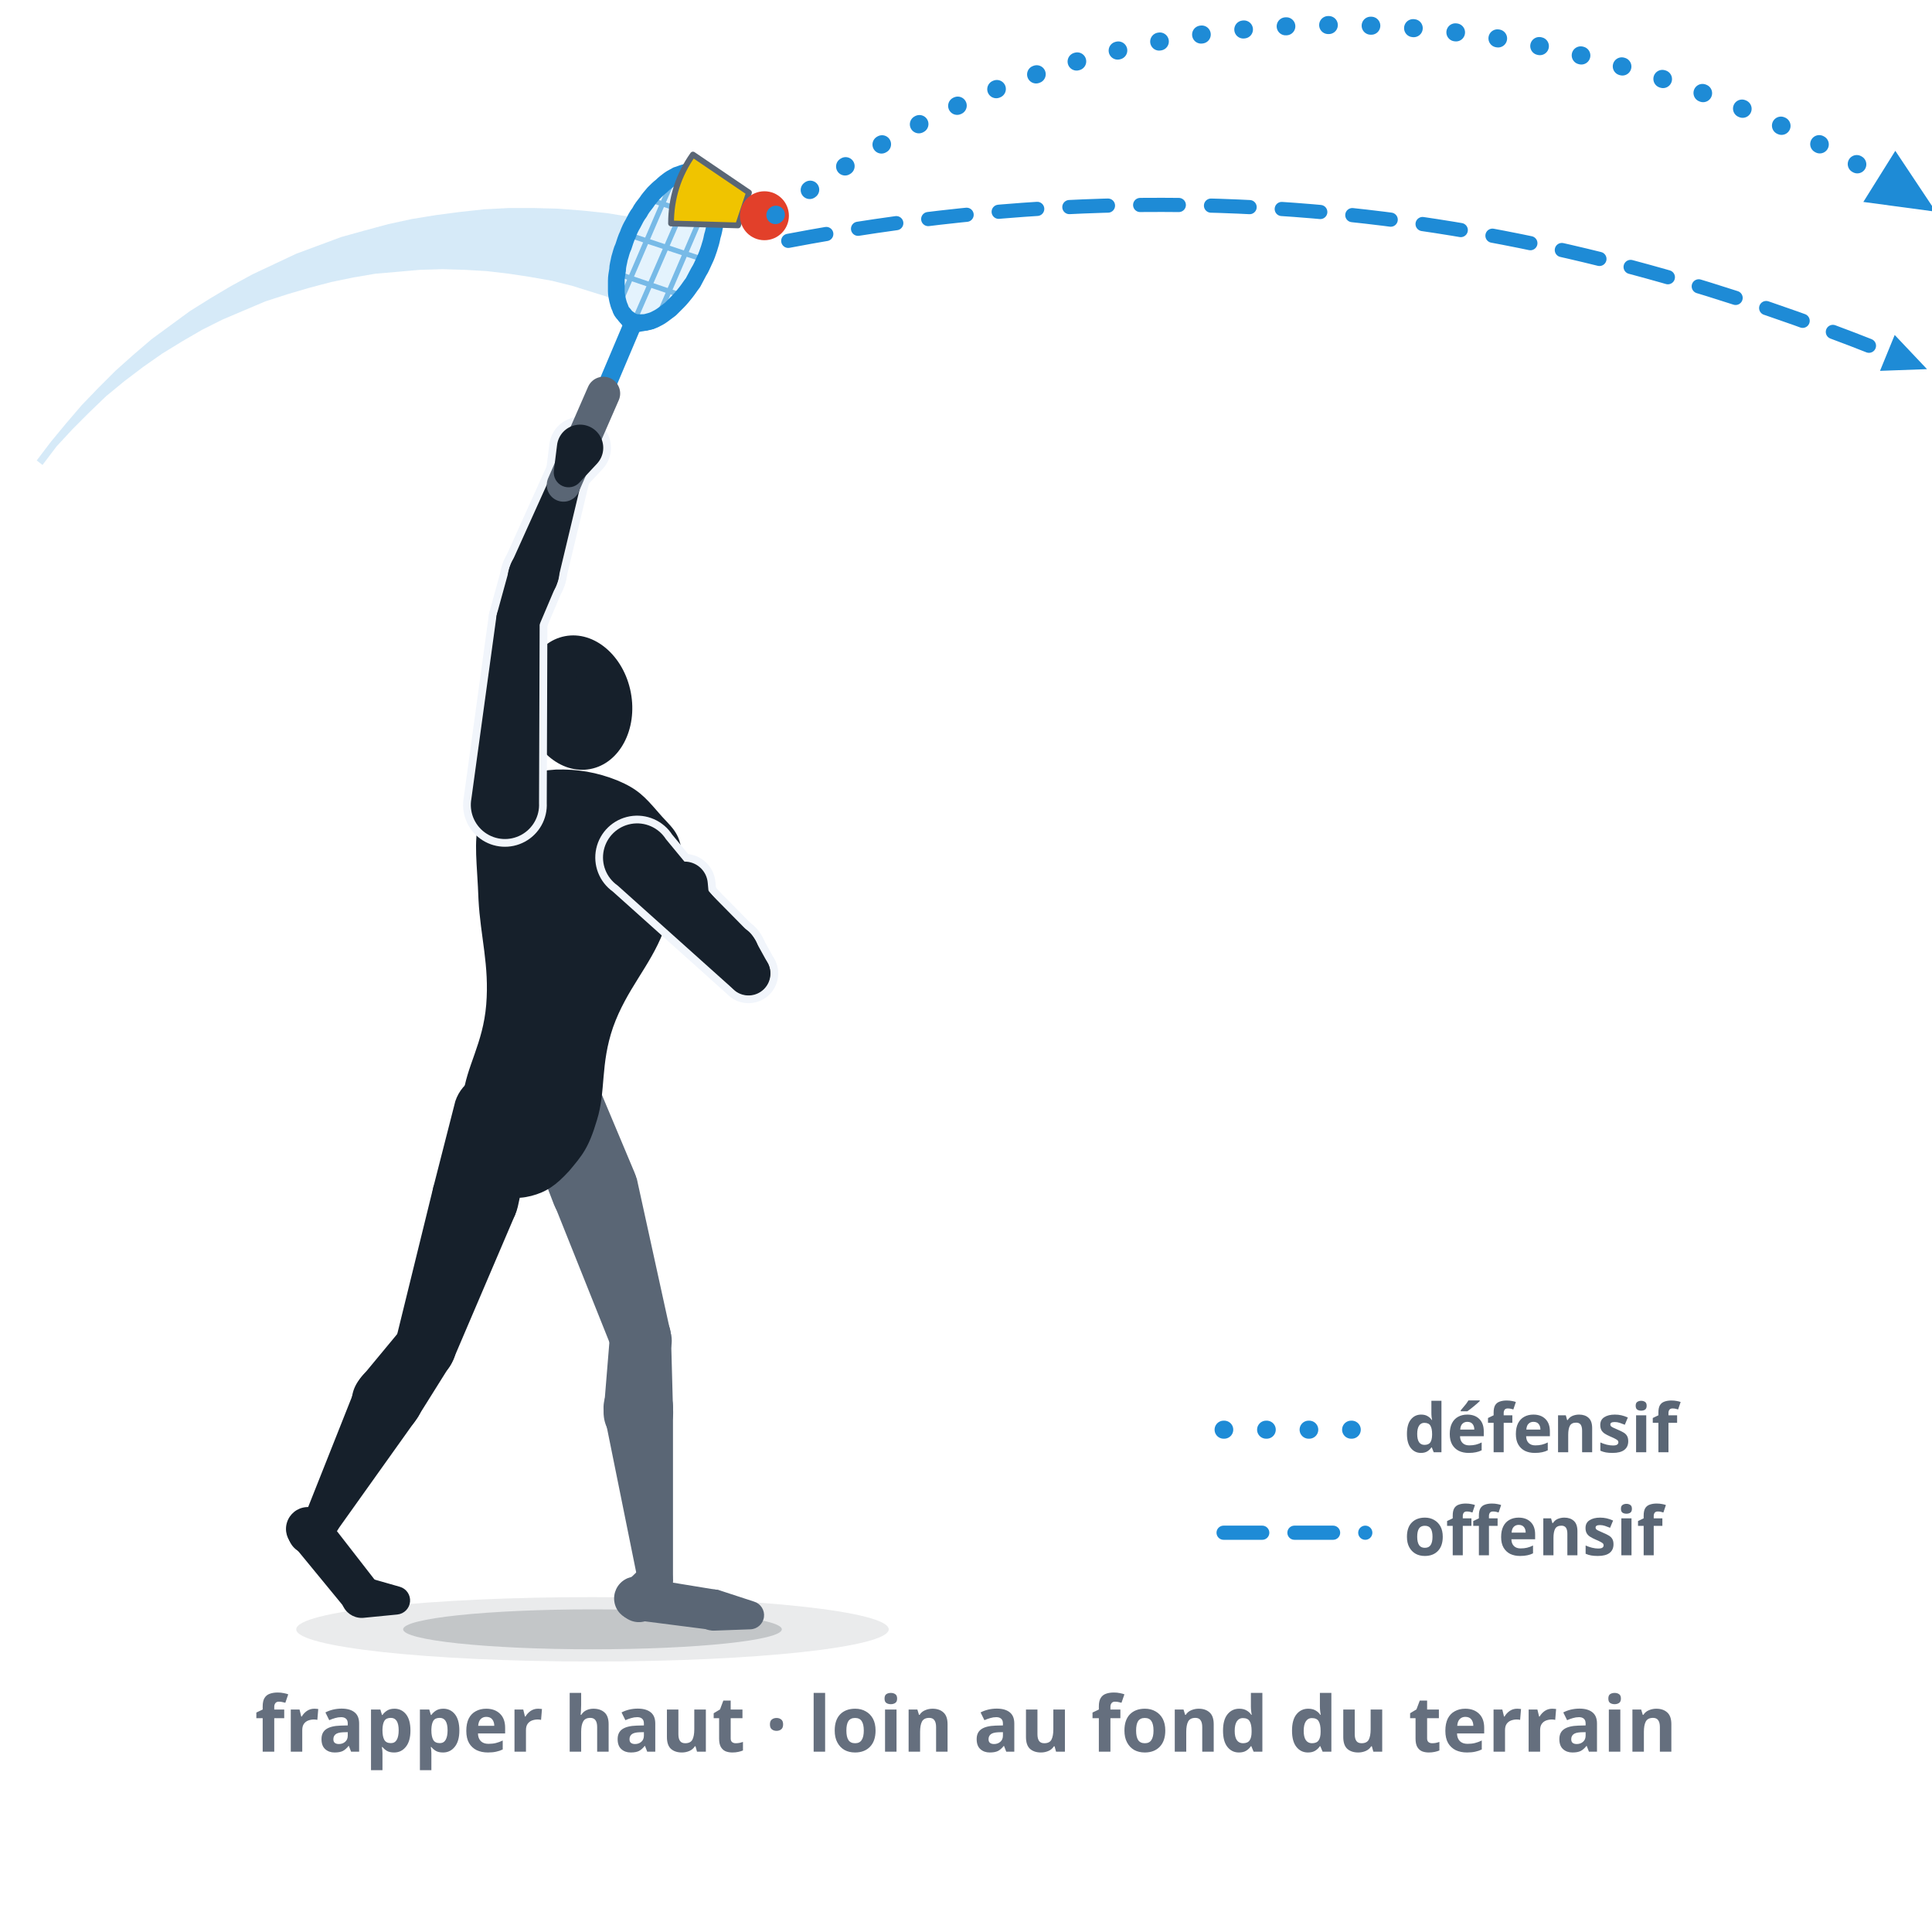
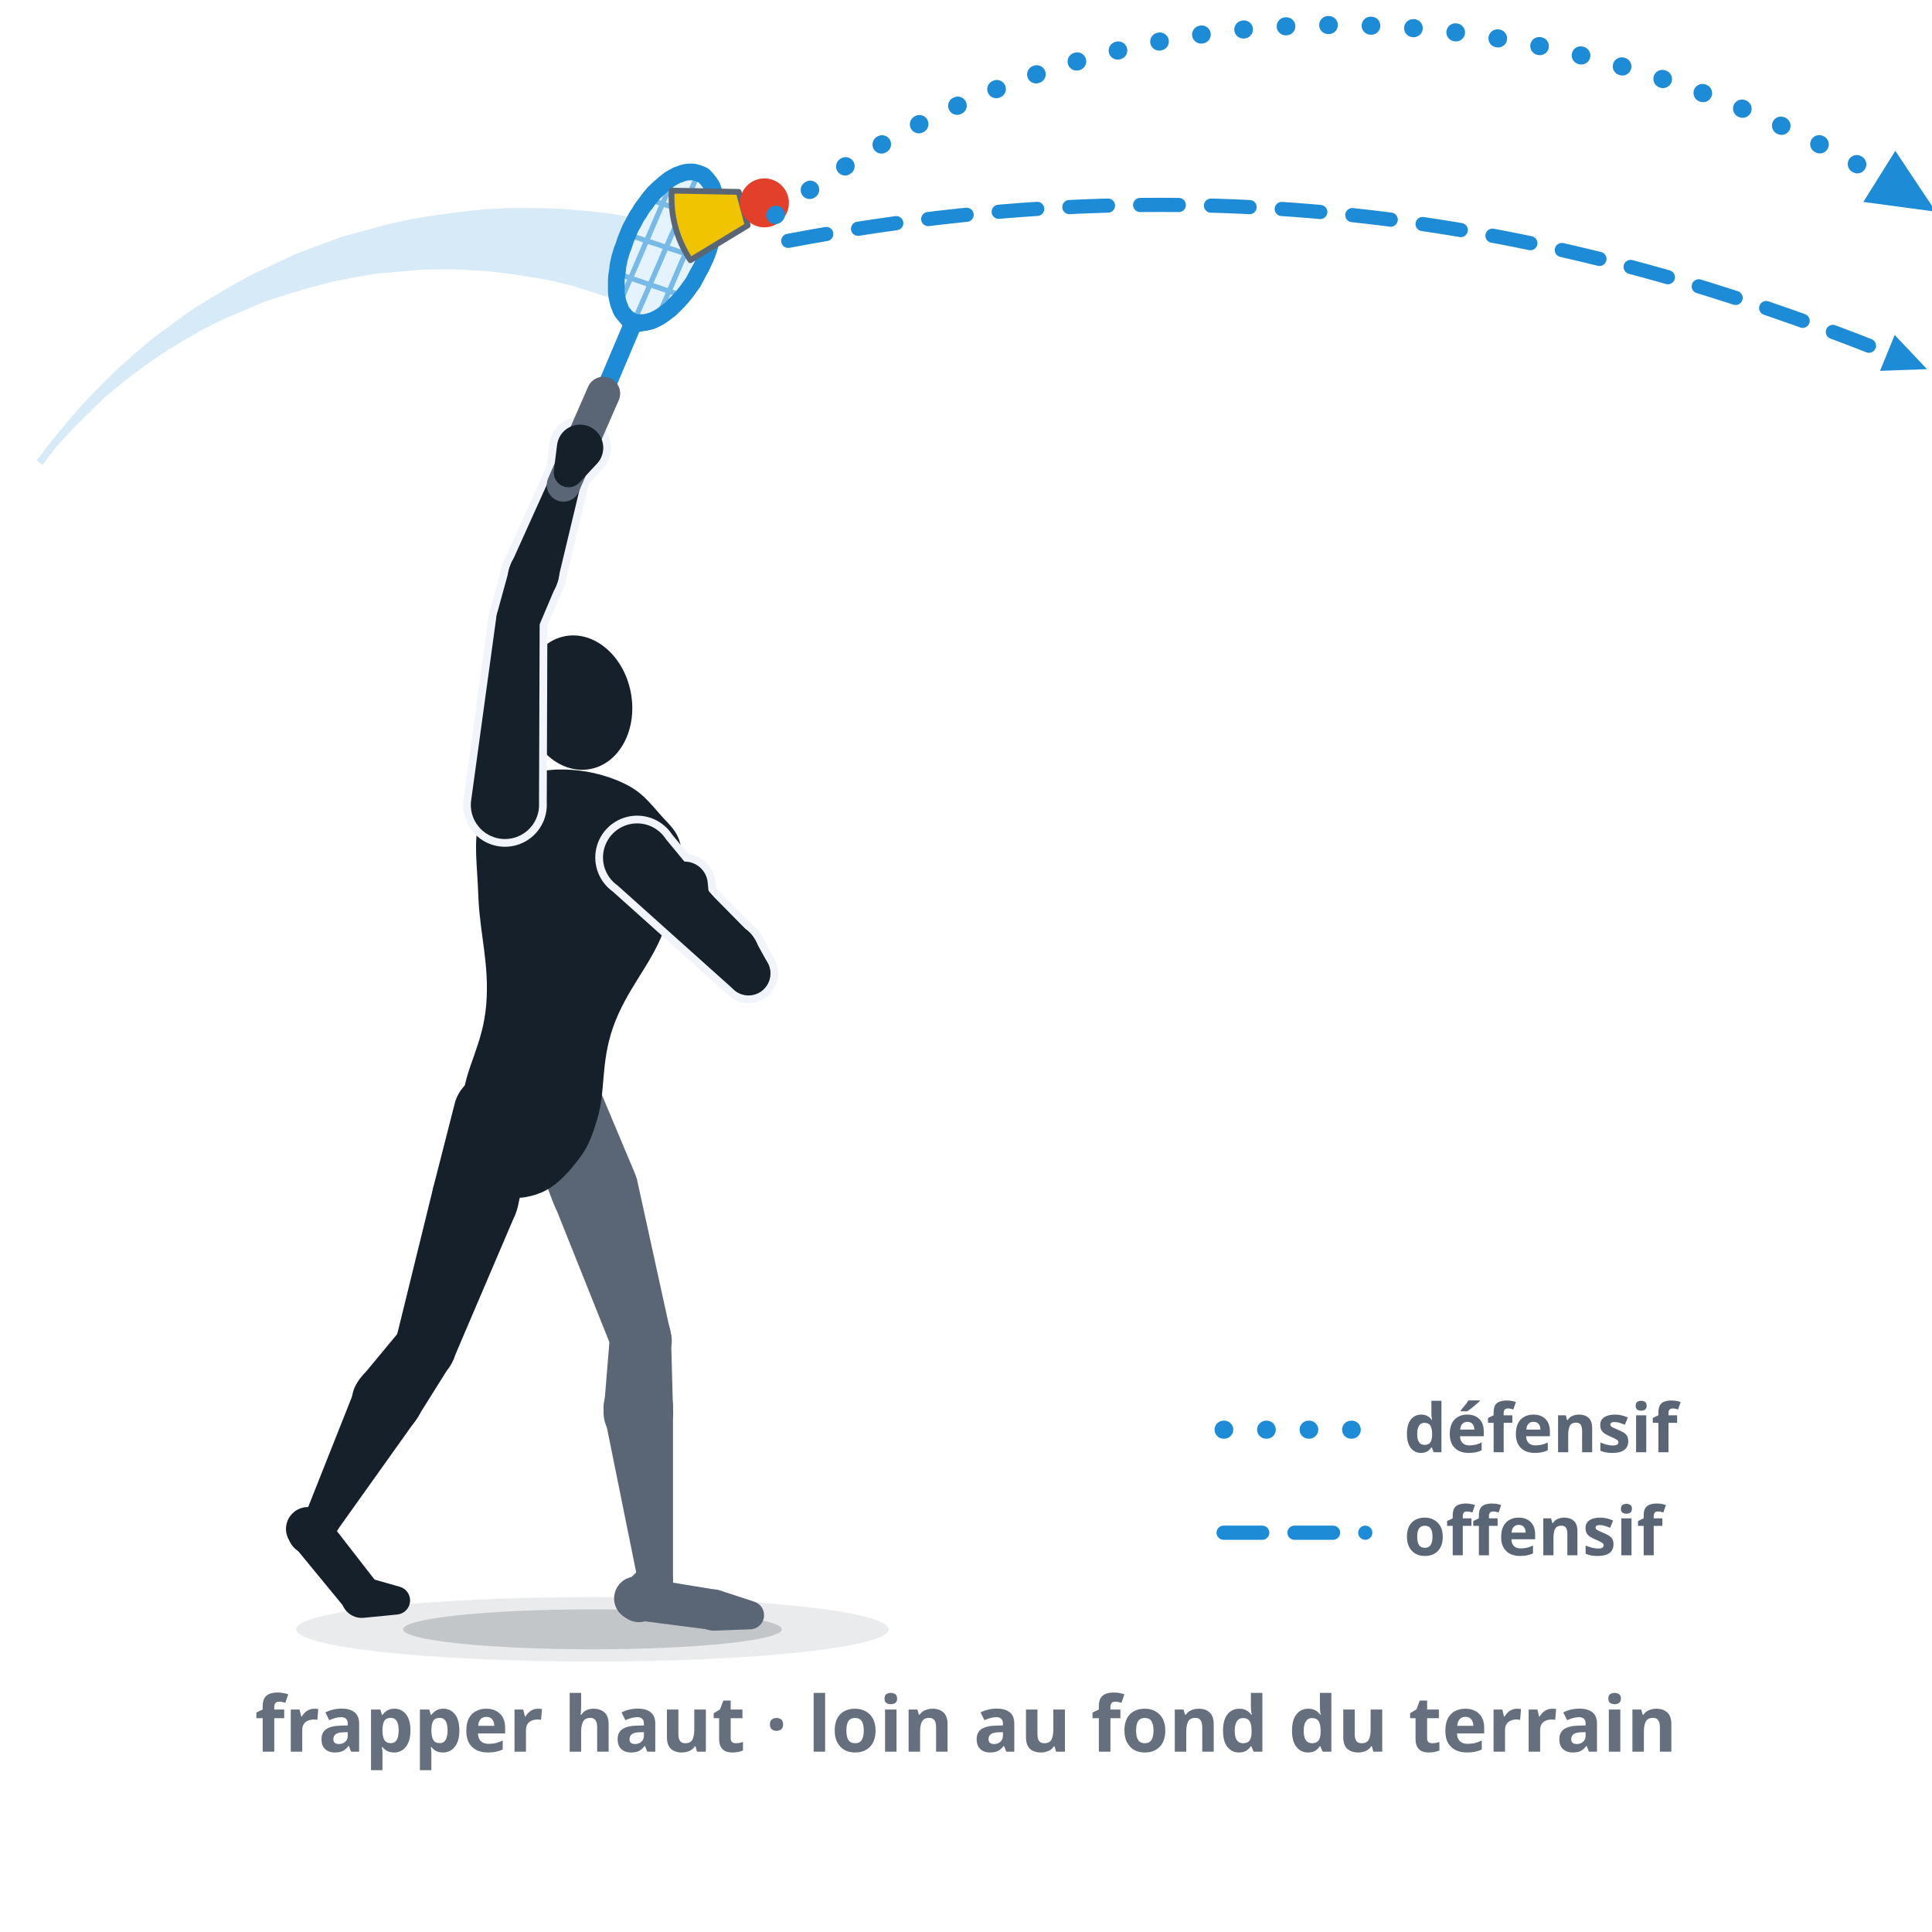
<svg xmlns="http://www.w3.org/2000/svg" viewBox="0 0 300 300" role="img" data-quelle="figuren" aria-label="Le dégagement : de profil et en pleine extension, le joueur frappe le speeder au point le plus haut, légèrement devant le corps. Deux trajectoires sortent de l'image : le dégagement défensif, haut et long, le dégagement offensif, plus tendu et plus rapide.">
  <style>
    .s-k{fill:var(--tinte,#16202b)}
    .s-f{fill:var(--tinte-2,#5a6675)}
    .s-x{fill:var(--flaeche-2,#f1f5fb);stroke:var(--flaeche-2,#f1f5fb);stroke-width:2.4;stroke-linejoin:round}
    .s-rf{fill:var(--primaer,#38a4f1);opacity:.14}
    .s-rs{fill:none;stroke:var(--primaer-dunkel,#1e8bd6);stroke-width:.8;opacity:.55}
    .s-rr{fill:none;stroke:var(--primaer-dunkel,#1e8bd6);stroke-width:2.6;stroke-linejoin:round}
    .s-rh{fill:none;stroke:var(--primaer-dunkel,#1e8bd6);stroke-width:2.1;stroke-linecap:round;stroke-linejoin:round}
    .s-rsch{fill:none;stroke:var(--primaer-dunkel,#1e8bd6);stroke-width:2.8;stroke-linecap:round}
    .s-rg{fill:none;stroke:var(--tinte-2,#5a6675);stroke-width:5.2;stroke-linecap:round}
    .s-korb{fill:var(--speeder-korb,#f0c400);stroke:var(--tinte-2,#5a6675);stroke-width:.9;stroke-linejoin:round}
    .s-kappe{fill:var(--speeder-kappe,#e2402a)}
    .s-sch{fill:var(--schatten-boden,#16202b2e)}
    .s-schw{fill:var(--schatten-boden,#16202b2e);opacity:.5}
    .s-spur{fill:var(--primaer-dunkel,#1e8bd6);opacity:.18}
    .s-bahn{fill:none;stroke:var(--primaer-dunkel,#1e8bd6);stroke-width:2.8;stroke-dasharray:.1 6.5;stroke-linecap:round}
    .s-bahn2{fill:none;stroke:var(--primaer-dunkel,#1e8bd6);stroke-width:2.2;stroke-dasharray:6 5;stroke-linecap:round}
    .s-mk{fill:var(--primaer-dunkel,#1e8bd6)}
    .s-lab{fill:var(--tinte-2,#5a6675);font:600 10.5px/1 system-ui,sans-serif}
    .st{fill:var(--tinte-3,#656f7e);font:600 12px/1 system-ui,sans-serif;text-anchor:middle}
  </style>
  <defs>
    <marker id="p010" viewBox="0 0 10 10" markerWidth="4.4" markerHeight="4.4" refX="5" refY="5" orient="auto">
      <path d="M1,1.2 L9.4,5 L1,8.8 Z" class="s-mk" />
    </marker>
    <marker id="q010" viewBox="0 0 10 10" markerWidth="3.6" markerHeight="3.6" refX="5" refY="5" orient="auto">
      <path d="M1,1.2 L9.4,5 L1,8.8 Z" class="s-mk" />
    </marker>
  </defs>
  <ellipse class="s-schw" cx="92" cy="253" rx="46" ry="5" />
  <ellipse class="s-sch" cx="92" cy="253" rx="29.4" ry="3.1" />
  <path class="s-spur" d="M5.7,71.5L7.9,68.6L10.3,65.7L12.7,62.9L15.3,60.2L17.9,57.6L20.7,55.1L23.5,52.7L26.5,50.5L29.5,48.3L32.7,46.3L35.9,44.4L39.2,42.6L42.6,41L46,39.4L49.5,38.1L53,36.8L56.6,35.8L60.3,34.8L64,34L67.7,33.4L71.5,32.9L75.2,32.5L79,32.3L82.8,32.3L86.6,32.4L90.5,32.7L94.3,33.1L98,33.7L95.3,46.4L92.1,45.4L88.9,44.4L85.7,43.6L82.3,43L79,42.5L75.6,42.1L72.2,41.9L68.7,41.8L65.2,41.9L61.8,42.2L58.3,42.5L54.8,43.1L51.4,43.8L48,44.7L44.6,45.7L41.2,46.8L37.9,48.2L34.6,49.6L31.4,51.2L28.3,53L25.2,54.9L22.2,57L19.3,59.2L16.5,61.5L13.9,64L11.3,66.6L8.8,69.3L6.6,72.2Z" />
  <g class="s-f">
    <path d="M80.9,173.7L86,187A6.7,6.7 0 1 0 98.5,182L93,168.9A6.5,6.5 0 0 0 80.9,173.7Z" />
    <path d="M86.1,187.1L95.1,209.6A4.7,4.7 0 0 0 104.1,206.8L98.9,183.1A6.7,6.7 0 1 0 86.1,187.1Z" />
    <path d="M94.7,207.5L93.8,218.5A5.4,5.4 0 1 0 104.5,218.8L104.2,207.7A4.7,4.7 0 0 0 94.7,207.5Z" />
    <path d="M93.9,220L99.1,245.7A2.7,2.7 0 0 0 104.5,245.1L104.5,219A5.4,5.4 0 1 0 93.9,220Z" />
    <path d="M99.8,243.2L97,245.9A3.4,3.4 0 1 0 102.3,249.9L104.1,246.4A2.7,2.7 0 0 0 99.8,243.2Z" />
    <path d="M98.9,251.6L110.6,253.1A3.2,3.2 0 0 0 111.5,246.9L99.9,245A3.4,3.4 0 1 0 98.9,251.6Z" />
    <path d="M111,253.2L116.5,253A2.2,2.2 0 0 0 117.1,248.7L111.9,247A3.2,3.2 0 1 0 111,253.2Z" />
  </g>
  <g class="s-k">
    <path d="M95.9,121.2C99,122.5 100.1,123.7 102.1,126C104.1,128.4 105.7,129.1 105.9,132.9C106,136.6 105.1,139.4 103,144.7C100.9,150.1 97.3,153.6 95.2,159.5C93.2,165.3 94.1,169.4 92.7,173.9C91.4,178.3 90.4,179.4 88.4,181.8C86.3,184.1 84.8,185.1 82.5,185.7C80.1,186.3 78.6,186 76.7,184.7C74.8,183.3 73.7,181.9 72.7,179C71.8,176.1 71.3,174.8 71.9,170.2C72.4,165.6 75,162.1 75.5,156C76,149.9 74.6,145.4 74.3,139.7C74.1,134 73.5,130.9 74.4,127.3C75.4,123.8 76.8,123.5 79.2,122C81.5,120.4 83,119.7 86.3,119.5C89.6,119.4 92.7,119.9 95.9,121.2Z" />
    <path d="M70.7,171L67.3,184.3A6.7,6.7 0 1 0 80.4,187.4L83.3,174A6.5,6.5 0 0 0 70.7,171Z" />
    <path d="M67.3,184.3L61.4,208.3A4.7,4.7 0 0 0 70.3,211.3L80,188.6A6.7,6.7 0 1 0 67.3,184.3Z" />
    <path d="M62.3,206.4L56,214A5.4,5.4 0 1 0 64.7,220.3L69.9,212A4.7,4.7 0 0 0 62.3,206.4Z" />
    <path d="M55.2,215.5L47.3,235.4A2.7,2.7 0 0 0 52.1,238L64.5,220.6A5.4,5.4 0 1 0 55.2,215.5Z" />
    <path d="M48.7,233.9L46.8,234.8A3.4,3.4 0 1 0 51,239.7L52.2,237.9A2.7,2.7 0 0 0 48.7,233.9Z" />
    <path d="M45.6,240L53.9,250.1A3.2,3.2 0 0 0 58.8,246.1L50.8,235.8A3.4,3.4 0 1 0 45.6,240Z" />
    <path d="M56.6,251.2L61.7,250.7A2.2,2.2 0 0 0 62.1,246.4L57.2,245A3.2,3.2 0 1 0 56.6,251.2Z" />
  </g>
  <g class="s-k">
    <ellipse cx="89.7" cy="109.1" rx="8.4" ry="10.5" transform="rotate(-10.8 89.7 109.1)" />
    <path d="M85.1,111.1a6.3,6.3 0 1 0 12.6,0a6.3,6.3 0 1 0 -12.6,0Z" />
  </g>
  <g class="s-x">
    <path d="M95.9,137.5L114.2,153.9A3.4,3.4 0 0 0 119,149.2L103.4,130.3A5.3,5.3 0 1 0 95.9,137.5Z" />
    <path d="M119.3,149.7L117.2,145.9A3.9,3.9 0 1 0 111,150.4L113.9,153.6A3.4,3.4 0 0 0 119.3,149.7Z" />
    <path d="M116.6,145.1L109.5,137.9A2.3,2.3 0 0 0 105.8,140.5L110.4,149.6A3.9,3.9 0 1 0 116.6,145.1Z" />
    <path d="M110.1,139.3L109.9,137.1A3.6,3.6 0 1 0 104.9,140.7L106.9,141.6A2.3,2.3 0 0 0 110.1,139.3Z" />
  </g>
  <g class="s-k">
    <path d="M95.9,137.5L114.2,153.9A3.4,3.4 0 0 0 119,149.2L103.4,130.3A5.3,5.3 0 1 0 95.9,137.5Z" />
    <path d="M119.3,149.7L117.2,145.9A3.9,3.9 0 1 0 111,150.4L113.9,153.6A3.4,3.4 0 0 0 119.3,149.7Z" />
    <path d="M116.6,145.1L109.5,137.9A2.3,2.3 0 0 0 105.8,140.5L110.4,149.6A3.9,3.9 0 1 0 116.6,145.1Z" />
  </g>
  <g class="s-k">
    <path d="M110.1,139.3L109.9,137.1A3.6,3.6 0 1 0 104.9,140.7L106.9,141.6A2.3,2.3 0 0 0 110.1,139.3Z" />
  </g>
  <g class="s-x">
    <path d="M83.7,124.7L83.8,96.1A3.4,3.4 0 0 0 77.1,95.6L73.2,124A5.3,5.3 0 1 0 83.7,124.7Z" />
    <path d="M83.6,97.4L86.4,90.8A3.9,3.9 0 1 0 79.1,88.3L77.2,95.2A3.4,3.4 0 0 0 83.6,97.4Z" />
    <path d="M86.6,90.2L90.5,73.9A2.3,2.3 0 0 0 86.2,72.4L79.3,87.7A3.9,3.9 0 1 0 86.6,90.2Z" />
    <path d="M90,74.9L92.7,72A3.6,3.6 0 1 0 86.5,69.1L86,73.1A2.3,2.3 0 0 0 90,74.9Z" />
  </g>
  <g class="s-k">
    <path d="M83.7,124.7L83.8,96.1A3.4,3.4 0 0 0 77.1,95.6L73.2,124A5.3,5.3 0 1 0 83.7,124.7Z" />
    <path d="M83.6,97.4L86.4,90.8A3.9,3.9 0 1 0 79.1,88.3L77.2,95.2A3.4,3.4 0 0 0 83.6,97.4Z" />
    <path d="M86.6,90.2L90.5,73.9A2.3,2.3 0 0 0 86.2,72.4L79.3,87.7A3.9,3.9 0 1 0 86.6,90.2Z" />
  </g>
  <path class="s-rf" d="M108.4,26.9C108.1,26.8 107.8,26.7 107.4,26.7C107.1,26.7 106.7,26.7 106.3,26.8C105.9,26.9 105.5,27.1 105.1,27.2C104.8,27.4 104.3,27.6 103.9,27.9C103.5,28.2 103.1,28.5 102.7,28.9C102.3,29.2 101.9,29.6 101.5,30C101.1,30.5 100.7,30.9 100.4,31.4C100,31.9 99.6,32.4 99.3,33C98.9,33.5 98.6,34.1 98.3,34.7C98,35.2 97.7,35.8 97.5,36.4C97.2,37 97,37.7 96.8,38.3C96.5,38.9 96.4,39.5 96.2,40.1C96.1,40.7 95.9,41.3 95.9,41.9C95.8,42.5 95.7,43 95.7,43.6C95.7,44.1 95.7,44.7 95.7,45.2C95.7,45.7 95.8,46.1 95.9,46.6C96,47 96.1,47.4 96.3,47.8C96.4,48.2 96.6,48.5 96.9,48.8C97.1,49.1 97.3,49.3 97.6,49.5C97.9,49.7 98.1,49.9 98.5,50C98.8,50.1 99.1,50.1 99.5,50.1C99.8,50.1 100.2,50.1 100.5,50C100.9,49.9 101.3,49.8 101.7,49.6C102.1,49.4 102.5,49.2 102.9,48.9C103.3,48.6 103.7,48.3 104.1,48C104.5,47.6 104.9,47.2 105.3,46.8C105.7,46.4 106.1,45.9 106.5,45.4C106.9,44.9 107.2,44.4 107.6,43.9C107.9,43.3 108.2,42.8 108.5,42.2C108.9,41.6 109.1,41 109.4,40.4C109.7,39.8 109.9,39.2 110.1,38.6C110.3,38 110.5,37.3 110.6,36.7C110.8,36.1 110.9,35.5 111,35C111.1,34.4 111.2,33.8 111.2,33.2C111.2,32.7 111.2,32.2 111.2,31.7C111.1,31.2 111.1,30.7 111,30.3C110.9,29.8 110.7,29.4 110.6,29C110.4,28.7 110.2,28.3 110,28.1C109.8,27.8 109.5,27.5 109.3,27.3C109,27.1 108.7,27 108.4,26.9Z" />
  <path class="s-rs" d="M102.4,48.7L110.4,30.1M98.8,49.1L108.1,27.7M96.4,46.7L104.4,28.1M105.6,45.8L96.2,42.6M108.9,40.2L98,36.6M110.6,34.2L101.2,31.1" />
  <path class="s-rh" d="M101.1,50.1L98.1,50.7L96.4,48.5" />
  <path class="s-rsch" d="M93.7,61.1L98.1,50.7" />
  <path class="s-rr" d="M108.4,26.9C108.1,26.8 107.8,26.7 107.4,26.7C107.1,26.7 106.7,26.7 106.3,26.8C105.9,26.9 105.5,27.1 105.1,27.2C104.8,27.4 104.3,27.6 103.9,27.9C103.5,28.2 103.1,28.5 102.7,28.9C102.3,29.2 101.9,29.6 101.5,30C101.1,30.5 100.7,30.9 100.4,31.4C100,31.9 99.6,32.4 99.3,33C98.9,33.5 98.6,34.1 98.3,34.7C98,35.2 97.7,35.8 97.5,36.4C97.2,37 97,37.7 96.8,38.3C96.5,38.9 96.4,39.5 96.2,40.1C96.1,40.7 95.9,41.3 95.9,41.9C95.8,42.5 95.7,43 95.7,43.6C95.7,44.1 95.7,44.7 95.7,45.2C95.7,45.7 95.8,46.1 95.9,46.6C96,47 96.1,47.4 96.3,47.8C96.4,48.2 96.6,48.5 96.9,48.8C97.1,49.1 97.3,49.3 97.6,49.5C97.9,49.7 98.1,49.9 98.5,50C98.8,50.1 99.1,50.1 99.5,50.1C99.8,50.1 100.2,50.1 100.5,50C100.9,49.9 101.3,49.8 101.7,49.6C102.1,49.4 102.5,49.2 102.9,48.9C103.3,48.6 103.7,48.3 104.1,48C104.5,47.6 104.9,47.2 105.3,46.8C105.7,46.4 106.1,45.9 106.5,45.4C106.9,44.9 107.2,44.4 107.6,43.9C107.9,43.3 108.2,42.8 108.5,42.2C108.9,41.6 109.1,41 109.4,40.4C109.7,39.8 109.9,39.2 110.1,38.6C110.3,38 110.5,37.3 110.6,36.7C110.8,36.1 110.9,35.5 111,35C111.1,34.4 111.2,33.8 111.2,33.2C111.2,32.7 111.2,32.2 111.2,31.7C111.1,31.2 111.1,30.7 111,30.3C110.9,29.8 110.7,29.4 110.6,29C110.4,28.7 110.2,28.3 110,28.1C109.8,27.8 109.5,27.5 109.3,27.3C109,27.1 108.7,27 108.4,26.9Z" />
  <path class="s-rg" d="M87.5,75.3L93.7,61.1" />
  <g class="s-k">
    <path d="M90,74.9L92.7,72A3.6,3.6 0 1 0 86.5,69.1L86,73.1A2.3,2.3 0 0 0 90,74.9Z" />
  </g>
-   <path class="s-korb" d="M114.6,35L104.2,34.7Q104.2,28.8 107.6,24L116.3,29.9Z" />
-   <path class="s-kappe" d="M114.9,33.5a3.8,3.8 0 1 0 7.6,0a3.8,3.8 0 1 0 -7.6,0Z" />
+   <path class="s-korb" d="M116.1,35L107.2,40.4Q104,35.5 104.3,29.6L114.7,29.8Z" />
+   <path class="s-kappe" d="M114.9,31.5a3.8,3.8 0 1 0 7.6,0a3.8,3.8 0 1 0 -7.6,0Z" />
  <path class="s-bahn" d="M120.4,33.4 C 178,-10.6 248,0 296,30" marker-end="url(#p010)" />
  <path class="s-bahn2" d="M122.4,37.4 C 196,23.4 252,38 296,56" marker-end="url(#q010)" />
  <path class="s-bahn" d="M190,222 L212,222" />
  <text class="s-lab" x="218" y="225.5">défensif</text>
  <path class="s-bahn2" d="M190,238 L212,238" />
  <text class="s-lab" x="218" y="241.5">offensif</text>
  <text class="st" x="150" y="272">frapper haut · loin au fond du terrain</text>
</svg>
